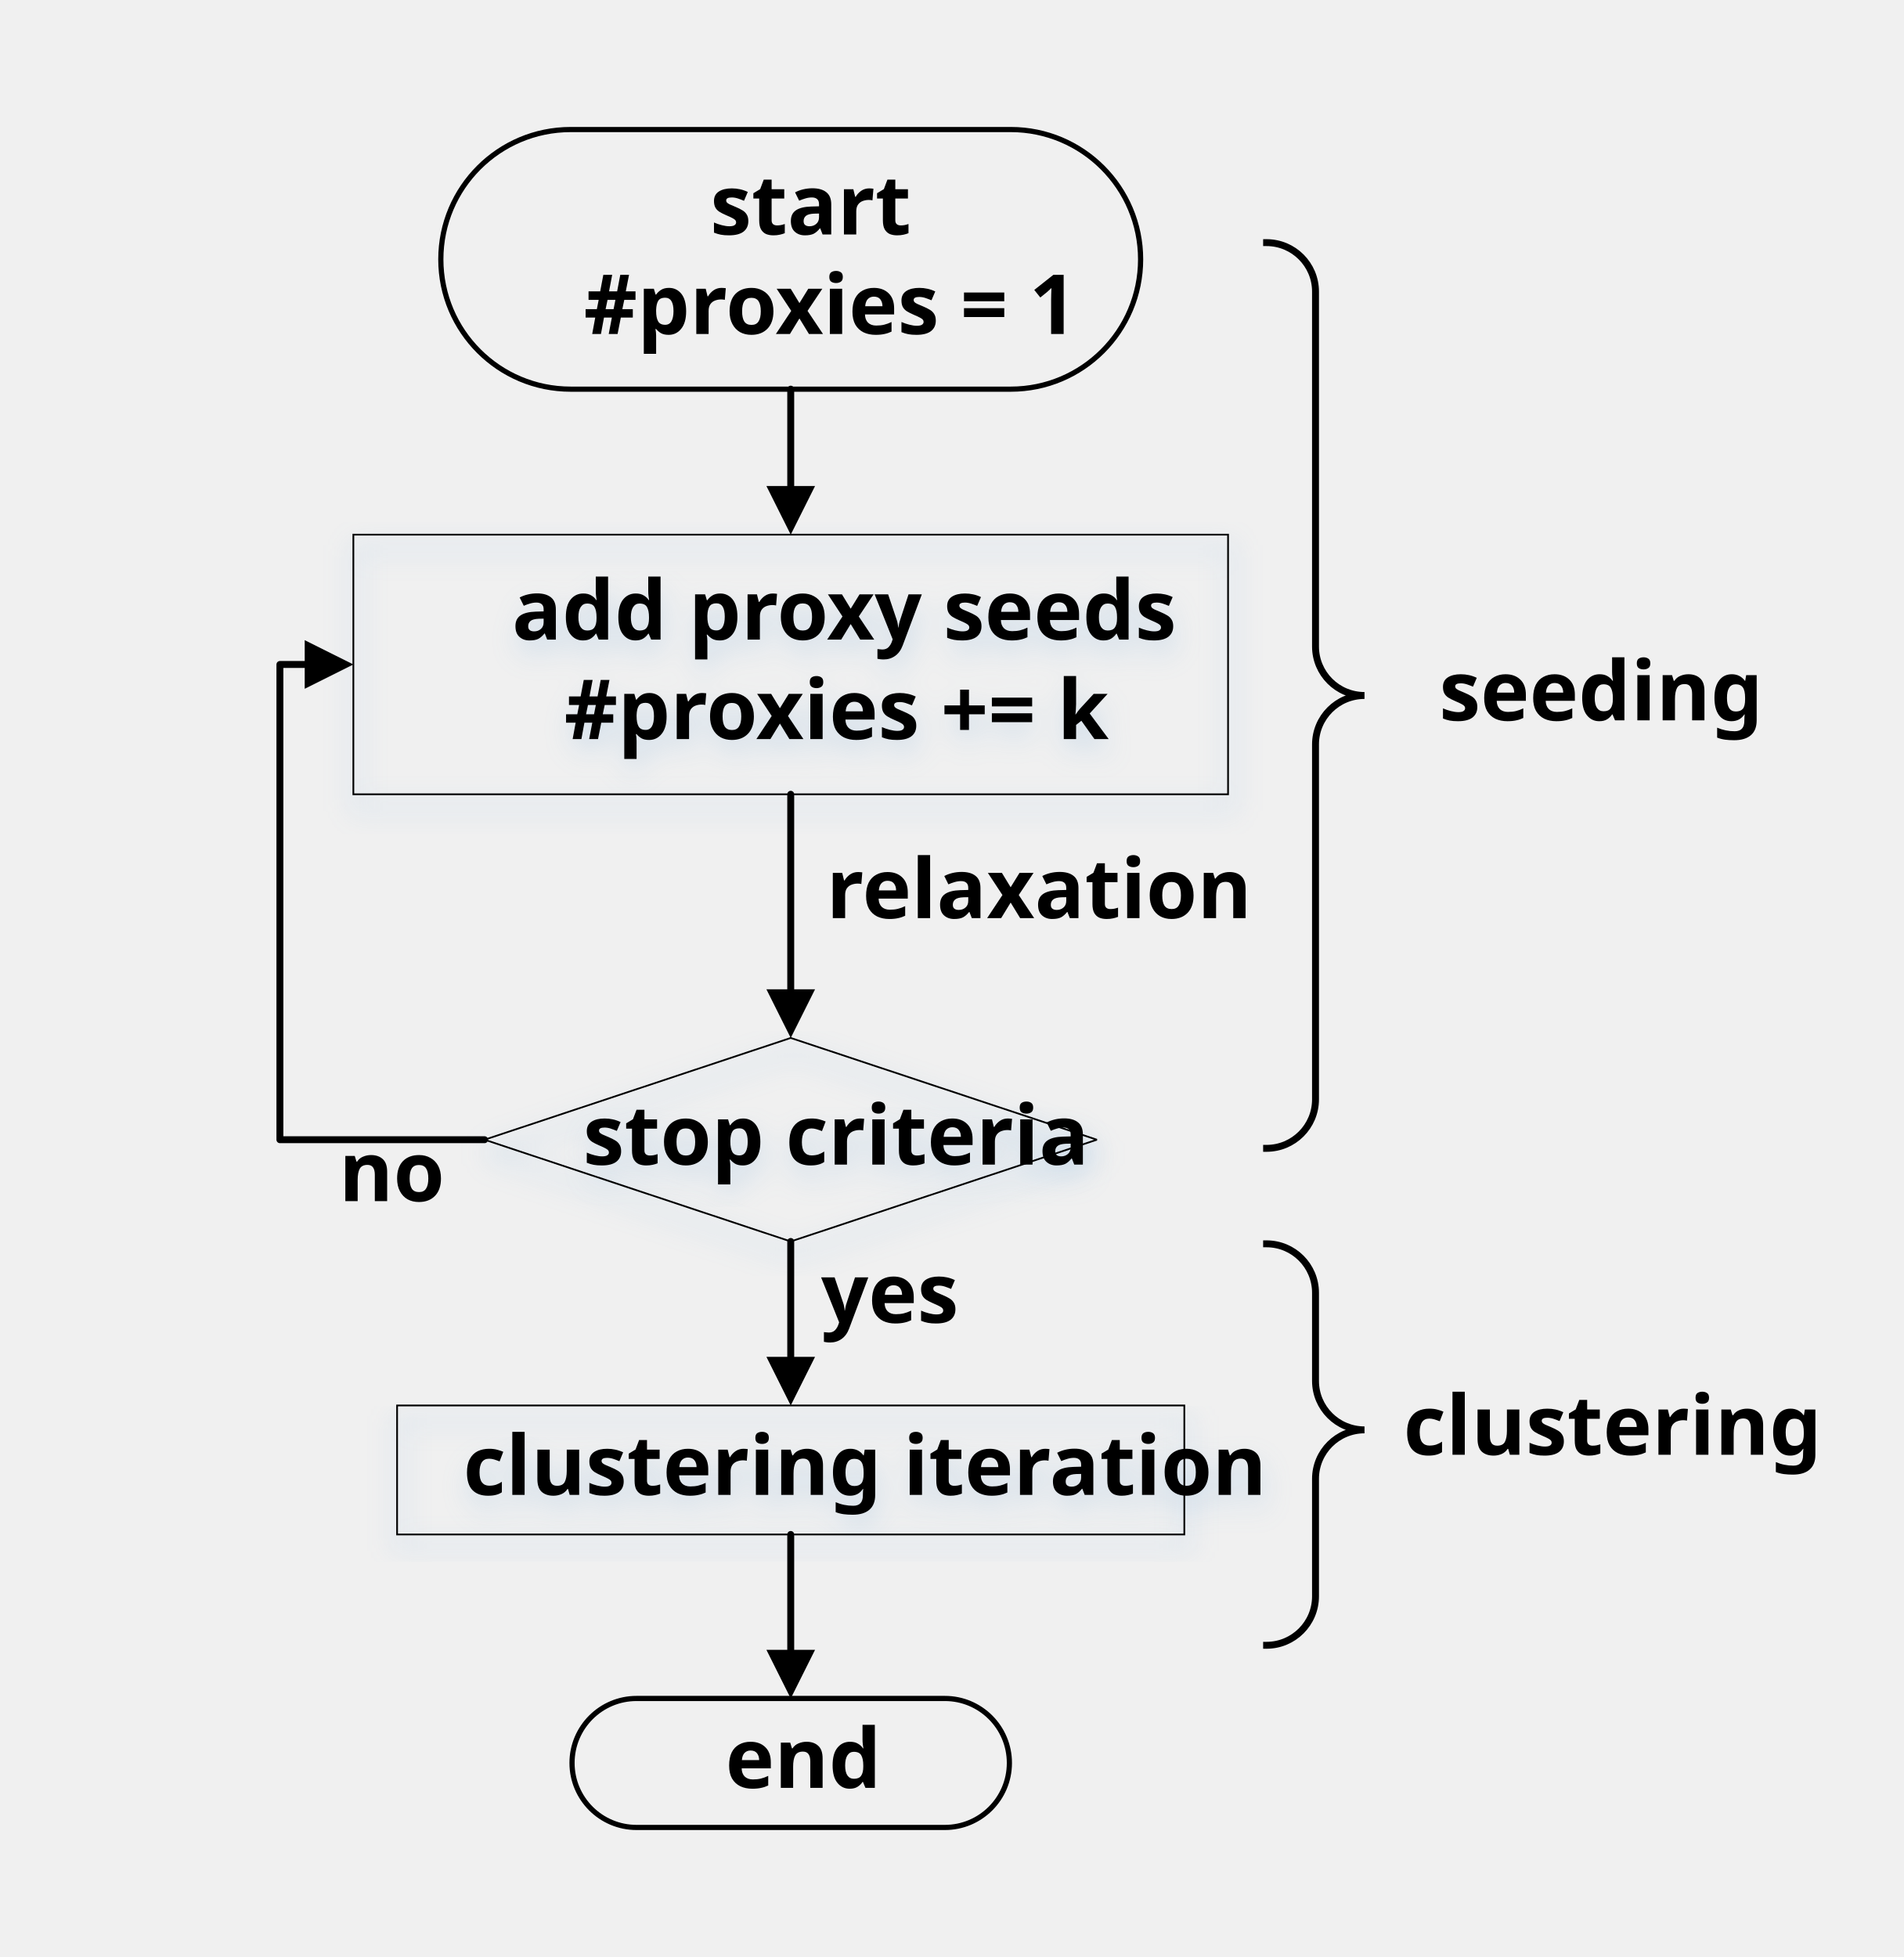
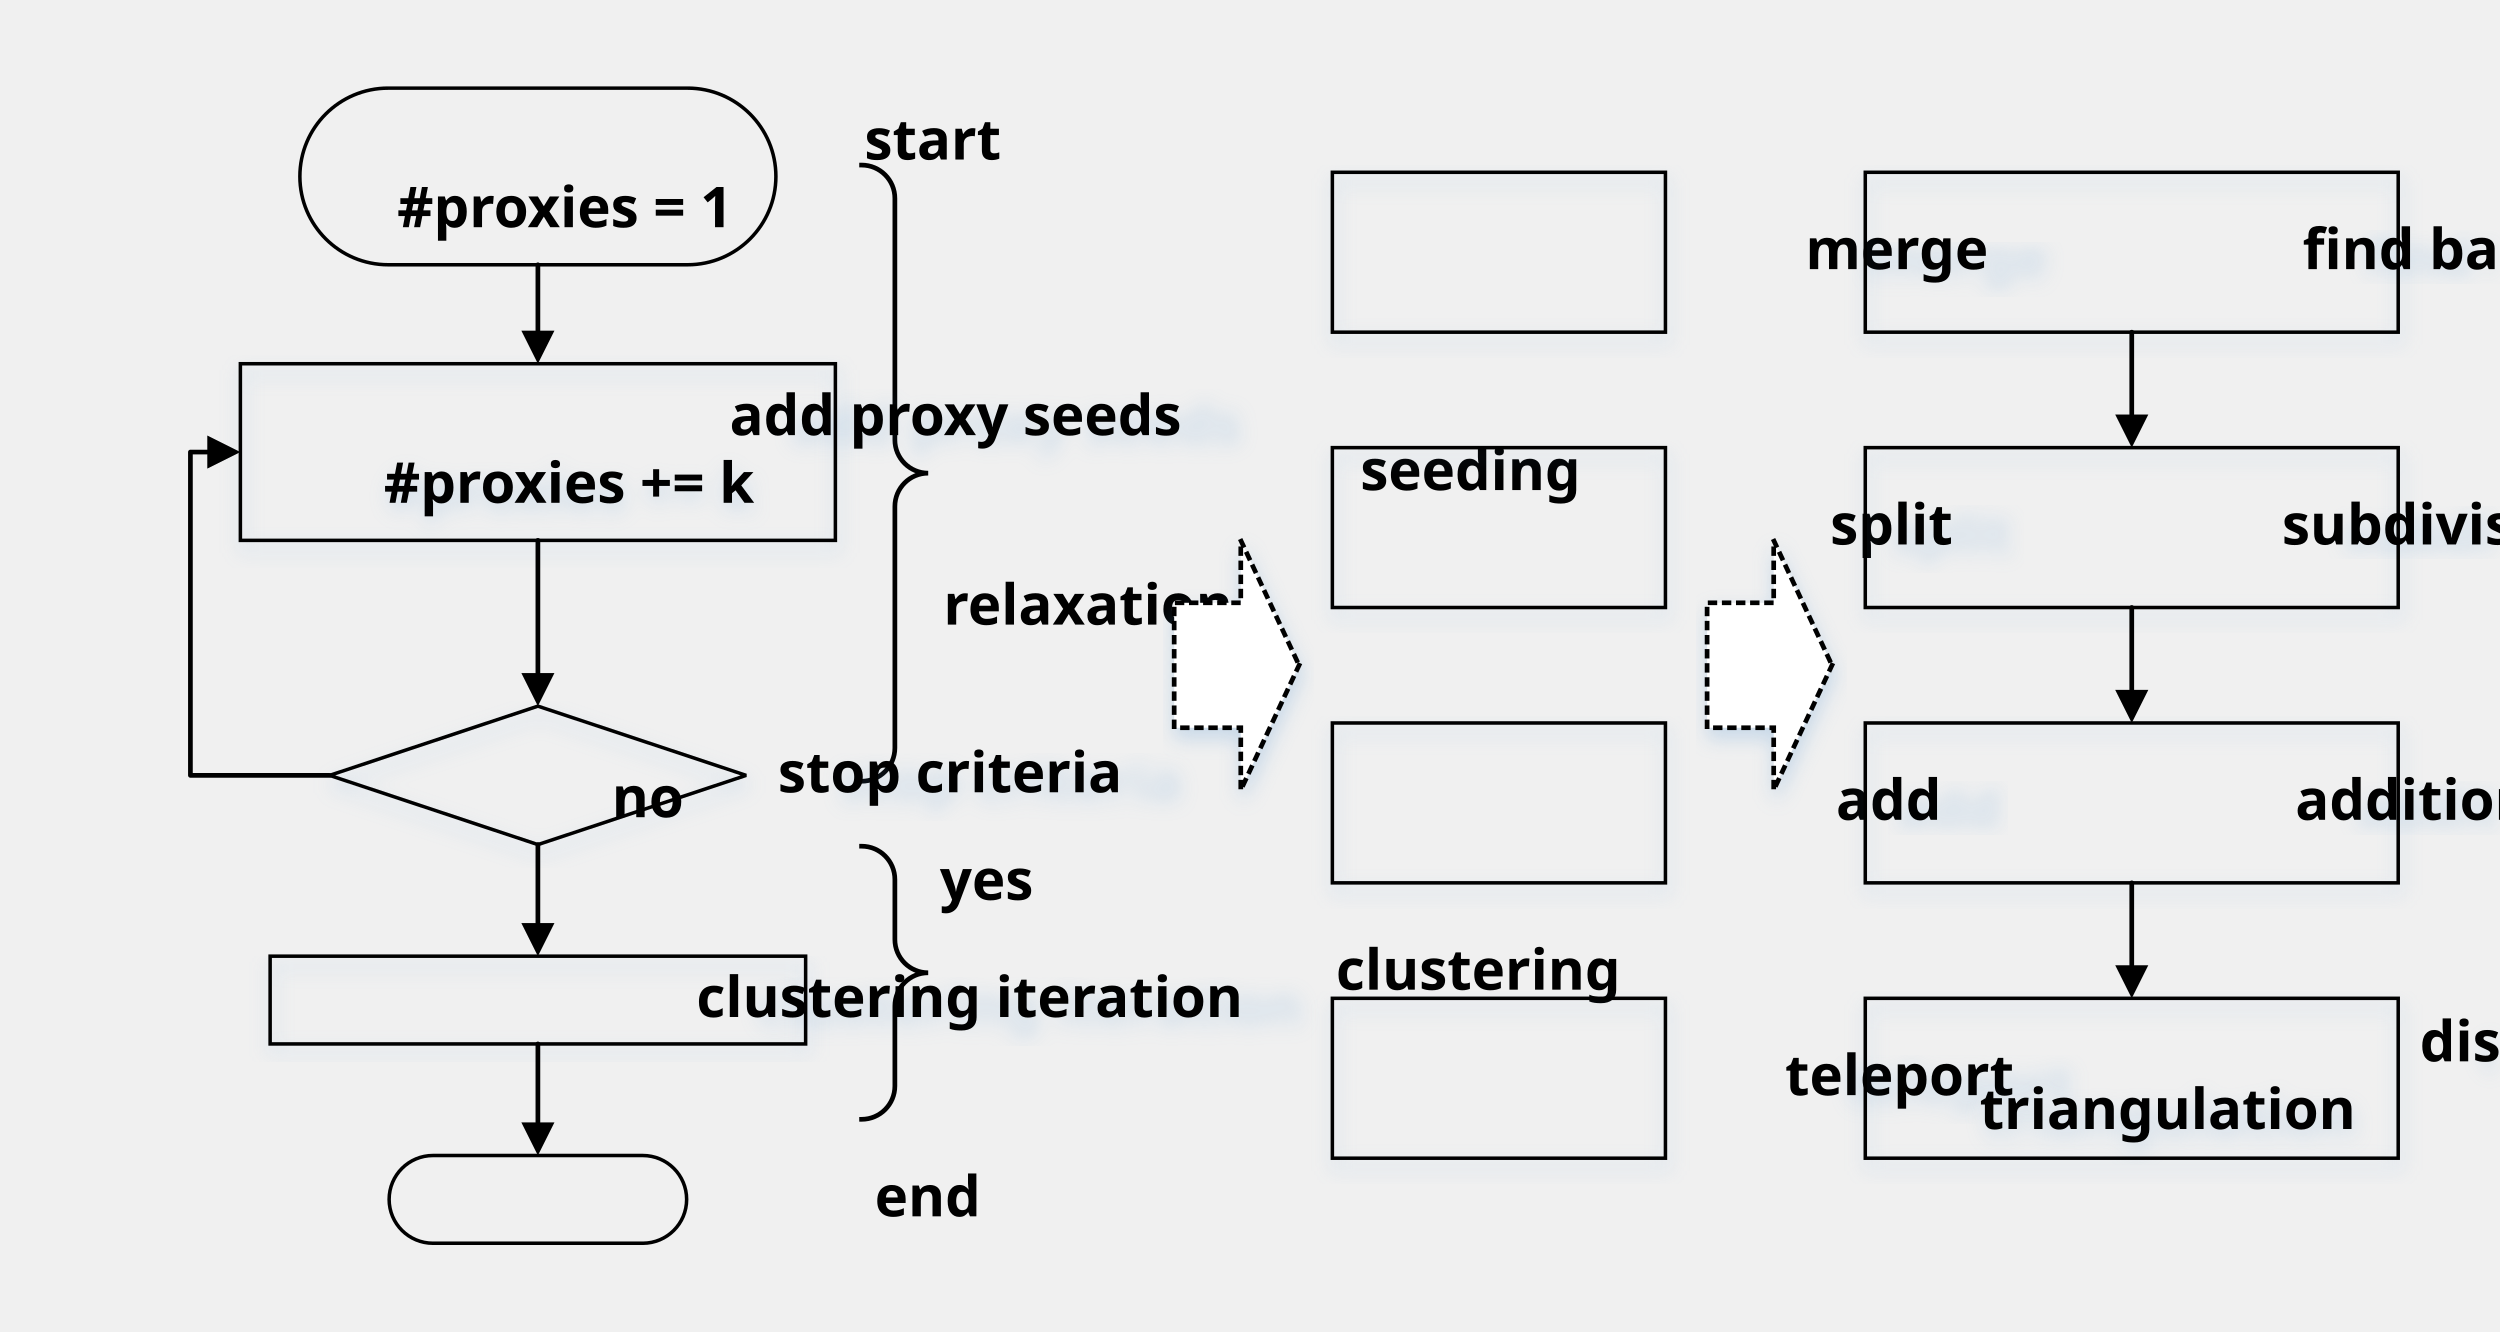
- <svg xmlns="http://www.w3.org/2000/svg" xmlns:xlink="http://www.w3.org/1999/xlink" width="3.826in" height="3.934in" viewBox="0 0 275.472 283.272" xml:space="preserve" color-interpolation-filters="sRGB" class="st12">
+ <svg xmlns="http://www.w3.org/2000/svg" xmlns:ns1="http://schemas.microsoft.com/visio/2003/SVGExtensions/" xmlns:xlink="http://www.w3.org/1999/xlink" width="7.387in" height="3.934in" viewBox="0 0 531.882 283.272" xml:space="preserve" color-interpolation-filters="sRGB" class="st13">
+   <ns1:documentProperties ns1:langID="2052" ns1:metric="true" ns1:viewMarkup="false">
+     <ns1:userDefs>
+       <ns1:ud ns1:nameU="msvSubprocessMaster" ns1:prompt="" ns1:val="VT4(Rectangle)" />
+       <ns1:ud ns1:nameU="msvNoAutoConnect" ns1:val="VT0(1):26" />
+     </ns1:userDefs>
+   </ns1:documentProperties>
  <style type="text/css">
	
		.st1 {stroke:#000000;stroke-width:1}
		.st2 {fill:#000000;font-family:Calibri;font-size:1em;font-weight:bold}
		.st3 {fill:none;stroke:#000000;stroke-width:0.75}
		.st4 {font-size:1em}
		.st5 {visibility:visible}
		.st6 {fill:none;filter:url(#filter_2);stroke:#5b9bd5;stroke-opacity:0.22}
		.st7 {fill:#5b9bd5;filter:url(#filter_2);font-family:Calibri;font-size:1em;font-weight:bold;opacity:0.22}
- 		.st8 {fill:none;stroke:#000000;stroke-width:0.25}
- 		.st9 {marker-end:url(#mrkr4-36);stroke:#000000;stroke-linecap:round;stroke-linejoin:round;stroke-width:1}
- 		.st10 {fill:#000000;fill-opacity:1;stroke:#000000;stroke-opacity:1;stroke-width:0.284}
- 		.st11 {fill:none;stroke:none;stroke-width:0.25}
- 		.st12 {fill:none;fill-rule:evenodd;font-size:12px;overflow:visible;stroke-linecap:square;stroke-miterlimit:3}
+ 		.st8 {marker-end:url(#mrkr4-37);stroke:#000000;stroke-linecap:round;stroke-linejoin:round;stroke-width:1}
+ 		.st9 {fill:#000000;fill-opacity:1;stroke:#000000;stroke-opacity:1;stroke-width:0.284}
+ 		.st10 {fill:none;stroke:none;stroke-width:0.25}
+ 		.st11 {fill:#5b9bd5;fill-opacity:0.25;filter:url(#filter_2);stroke:#5b9bd5;stroke-dasharray:1,2;stroke-opacity:0.25}
+ 		.st12 {fill:#ffffff;stroke:#000000;stroke-dasharray:1,2;stroke-width:1}
+ 		.st13 {fill:none;fill-rule:evenodd;font-size:12px;overflow:visible;stroke-linecap:square;stroke-miterlimit:3}
	
	</style>
  <defs id="Markers">
    <g id="lend4">
      <path d="M 2 1 L 0 0 L 2 -1 L 2 1 " style="stroke:none" />
    </g>
-     <marker id="mrkr4-36" class="st10" refX="-7.04" orient="auto" markerUnits="strokeWidth" overflow="visible">
+     <marker id="mrkr4-37" class="st9" ns1:arrowType="4" ns1:arrowSize="2" ns1:setback="7.04" refX="-7.04" orient="auto" markerUnits="strokeWidth" overflow="visible">
      <use xlink:href="#lend4" transform="scale(-3.52,-3.52) " />
    </marker>
  </defs>
  <defs id="Filters">
    <filter id="filter_2">
      <feGaussianBlur stdDeviation="2" />
    </filter>
  </defs>
-   <g>
-     <g id="group37-1" transform="translate(27.3932,-18.75)">
-       <g id="shape34-2" transform="translate(-120.28,53.8701) rotate(-90) scale(-1,1)">
-         <path d="M0 276.19 A7.087 7.087 -180 0 0 7.09 283.27 L58.46 283.27 A7.087 7.087 0 0 1 65.55 290.36 A7.087 7.087         0 0 1 72.64 283.27 L124.02 283.27 A7.087 7.087 -180 0 0 131.1 276.19" class="st1" />
-         <text x="301.17" y="69.15" transform="rotate(-90) scale(-1,1)" class="st2">seeding</text>
+   <g ns1:mID="0" ns1:index="1" ns1:groupContext="foregroundPage">
+     <ns1:userDefs>
+       <ns1:ud ns1:nameU="msvThemeOrder" ns1:val="VT0(0):26" />
+     </ns1:userDefs>
+     <ns1:pageProperties ns1:drawingScale="0.0393701" ns1:pageScale="0.0393701" ns1:drawingUnits="24" ns1:shadowOffsetX="8.50394" ns1:shadowOffsetY="-8.50394" />
+     <ns1:layer ns1:name="连接线" ns1:index="0" />
+     <ns1:layer ns1:name="标注" ns1:index="1" />
+     <g id="group62-1" transform="translate(27.3932,-18.75)" ns1:mID="62" ns1:groupContext="group">
+       <g id="group55-2" ns1:mID="55" ns1:groupContext="group">
+         <g id="shape34-3" ns1:mID="34" ns1:groupContext="shape" transform="translate(-120.28,53.8701) rotate(-90) scale(-1,1)">
+           <ns1:userDefs>
+             <ns1:ud ns1:nameU="TxtW" ns1:val="VT0(0.55555555555556):29" />
+             <ns1:ud ns1:nameU="TxtA" ns1:val="VT0(1.5707963267949):37" />
+             <ns1:ud ns1:nameU="TxtAState" ns1:val="VT0(0):26" />
+             <ns1:ud ns1:nameU="TxtWState" ns1:val="VT0(0):26" />
+             <ns1:ud ns1:nameU="MaxRadius" ns1:val="VT0(0.19685039370079):24" />
+             <ns1:ud ns1:nameU="PosCH1" ns1:prompt="Constrains X postion of Control Handle #1" ns1:val="VT0(0):26" />
+             <ns1:ud ns1:nameU="PosCH2" ns1:prompt="Constrains Y postion of Control Handle #2" ns1:val="VT0(0):26" />
+             <ns1:ud ns1:nameU="Scale" ns1:val="VT0(1):26" />
+             <ns1:ud ns1:nameU="AntiScale" ns1:val="VT0(1):26" />
+             <ns1:ud ns1:nameU="visVersion" ns1:val="VT0(15):26" />
+             <ns1:ud ns1:nameU="TxtW" ns1:prompt="" ns1:val="VT0(0.83333333333333):29" />
+             <ns1:ud ns1:nameU="MaxRadius" ns1:prompt="" ns1:val="VT0(0.098425196850393):1" />
+           </ns1:userDefs>
+           <ns1:textBlock ns1:margins="rect(4,4,4,4)" ns1:tabSpace="42.5197" />
+           <ns1:textRect cx="65.551" cy="320.359" width="60" height="22.404" transform="rotate(90)" />
+           <path d="M0 276.19 A7.087 7.087 -180 0 0 7.09 283.27 L58.46 283.27 A7.087 7.087 0 0 1 65.55 290.36 A7.087          7.087 0 0 1 72.64 283.27 L124.02 283.27 A7.087 7.087 -180 0 0 131.1 276.19" class="st1" />
+           <text x="301.17" y="69.15" transform="rotate(-90) scale(-1,1)" class="st2" ns1:langID="2052">
+             <ns1:paragraph ns1:horizAlign="1" />
+             <ns1:tabList />seeding</text>
+         </g>
+         <g id="shape1-7" ns1:mID="1" ns1:groupContext="shape" transform="translate(36.3963,-208.189)">
+           <ns1:userDefs>
+             <ns1:ud ns1:nameU="CTypeTopLeftSnip" ns1:prompt="" ns1:val="VT0(0):5" />
+             <ns1:ud ns1:nameU="CTypeTopRightSnip" ns1:prompt="" ns1:val="VT0(0):5" />
+             <ns1:ud ns1:nameU="CTypeBotLeftSnip" ns1:prompt="" ns1:val="VT0(0):5" />
+             <ns1:ud ns1:nameU="CTypeBotRightSnip" ns1:prompt="" ns1:val="VT0(0):5" />
+             <ns1:ud ns1:nameU="CornerLockHoriz" ns1:prompt="" ns1:val="VT0(1):5" />
+             <ns1:ud ns1:nameU="CornerLockVert" ns1:prompt="" ns1:val="VT0(1):5" />
+             <ns1:ud ns1:nameU="CornerLockDiag" ns1:prompt="" ns1:val="VT0(0):5" />
+             <ns1:ud ns1:nameU="TopLeftOffset" ns1:prompt="" ns1:val="VT0(0.15748031496063):24" />
+             <ns1:ud ns1:nameU="TopRightOffset" ns1:prompt="" ns1:val="VT0(0.15748031496063):24" />
+             <ns1:ud ns1:nameU="BotLeftOffset" ns1:prompt="" ns1:val="VT0(0.15748031496063):24" />
+             <ns1:ud ns1:nameU="BotRightOffset" ns1:prompt="" ns1:val="VT0(0.15748031496063):24" />
+             <ns1:ud ns1:nameU="visVersion" ns1:prompt="" ns1:val="VT0(15):26" />
+             <ns1:ud ns1:nameU="TopLeftOffset" ns1:prompt="" ns1:val="VT0(0.26099399892975):1" />
+             <ns1:ud ns1:nameU="TopRightOffset" ns1:prompt="" ns1:val="VT0(0.26099399892975):1" />
+             <ns1:ud ns1:nameU="BotLeftOffset" ns1:prompt="" ns1:val="VT0(0.26099399892975):1" />
+             <ns1:ud ns1:nameU="BotRightOffset" ns1:prompt="" ns1:val="VT0(0.26099399892975):1" />
+           </ns1:userDefs>
+           <ns1:textBlock ns1:margins="rect(4,4,4,4)" ns1:tabSpace="42.5197" />
+           <ns1:textRect cx="50.638" cy="264.481" width="101.28" height="37.583" />
+           <path d="M18.79 283.27 L82.49 283.27 A18.791 18.791 -180 0 0 101.28 264.48 A18.791 18.791 -180 0 0 82.49          245.69 L18.79 245.69 A18.791 18.791 -180 0 0 0 264.48 A18.791 18.791 -180 0 0 18.79 283.27 Z" class="st3" />
+           <text x="38.99" y="260.88" class="st2" ns1:langID="2052">
+             <ns1:paragraph ns1:horizAlign="1" />
+             <ns1:tabList />start<ns1:newlineChar />
+             <ns1:paragraph ns1:horizAlign="1" />
+             <tspan x="20.69" dy="1.2em" class="st4">#</tspan>proxies = 1</text>
+         </g>
+         <g id="shape2-11" ns1:mID="2" ns1:groupContext="shape" transform="translate(55.3857,0)">
+           <ns1:userDefs>
+             <ns1:ud ns1:nameU="CTypeTopLeftSnip" ns1:prompt="" ns1:val="VT0(0):5" />
+             <ns1:ud ns1:nameU="CTypeTopRightSnip" ns1:prompt="" ns1:val="VT0(0):5" />
+             <ns1:ud ns1:nameU="CTypeBotLeftSnip" ns1:prompt="" ns1:val="VT0(0):5" />
+             <ns1:ud ns1:nameU="CTypeBotRightSnip" ns1:prompt="" ns1:val="VT0(0):5" />
+             <ns1:ud ns1:nameU="CornerLockHoriz" ns1:prompt="" ns1:val="VT0(1):5" />
+             <ns1:ud ns1:nameU="CornerLockVert" ns1:prompt="" ns1:val="VT0(1):5" />
+             <ns1:ud ns1:nameU="CornerLockDiag" ns1:prompt="" ns1:val="VT0(0):5" />
+             <ns1:ud ns1:nameU="TopLeftOffset" ns1:prompt="" ns1:val="VT0(0.15748031496063):24" />
+             <ns1:ud ns1:nameU="TopRightOffset" ns1:prompt="" ns1:val="VT0(0.15748031496063):24" />
+             <ns1:ud ns1:nameU="BotLeftOffset" ns1:prompt="" ns1:val="VT0(0.15748031496063):24" />
+             <ns1:ud ns1:nameU="BotRightOffset" ns1:prompt="" ns1:val="VT0(0.15748031496063):24" />
+             <ns1:ud ns1:nameU="visVersion" ns1:prompt="" ns1:val="VT0(15):26" />
+             <ns1:ud ns1:nameU="TopLeftOffset" ns1:prompt="" ns1:val="VT0(0.1296728078893):1" />
+             <ns1:ud ns1:nameU="TopRightOffset" ns1:prompt="" ns1:val="VT0(0.1296728078893):1" />
+             <ns1:ud ns1:nameU="BotLeftOffset" ns1:prompt="" ns1:val="VT0(0.1296728078893):1" />
+             <ns1:ud ns1:nameU="BotRightOffset" ns1:prompt="" ns1:val="VT0(0.1296728078893):1" />
+           </ns1:userDefs>
+           <ns1:textBlock ns1:margins="rect(4,4,4,4)" ns1:tabSpace="42.5197" />
+           <ns1:textRect cx="31.649" cy="273.936" width="63.3" height="18.673" />
+           <path d="M9.34 283.27 L53.96 283.27 A9.336 9.336 -180 0 0 63.3 273.94 A9.336 9.336 -180 0 0 53.96 264.6          L9.34 264.6 A9.336 9.336 -180 0 0 0 273.94 A9.336 9.336 -180 0 0 9.34 283.27 Z" class="st3" />
+           <text x="22.19" y="277.54" class="st2" ns1:langID="2052">
+             <ns1:paragraph ns1:horizAlign="1" />
+             <ns1:tabList />end</text>
+         </g>
+         <g id="shape4-14" ns1:mID="4" ns1:groupContext="shape" transform="translate(23.7367,-149.55)">
+           <ns1:userDefs>
+             <ns1:ud ns1:nameU="visVersion" ns1:val="VT0(15):26" />
+           </ns1:userDefs>
+           <ns1:textBlock ns1:margins="rect(4,4,4,4)" ns1:tabSpace="42.5197" />
+           <ns1:textRect cx="63.298" cy="264.481" width="126.6" height="37.583" />
+           <g id="shadow4-15" ns1:groupContext="shadow" ns1:shadowOffsetX="0.345598" ns1:shadowOffsetY="-1.97279" ns1:shadowType="1" transform="matrix(1,0,0,1,0.345598,1.97279)" class="st5">
+             <rect x="0" y="245.689" width="126.596" height="37.583" class="st6" />
+             <text x="22.96" y="260.88" class="st7" ns1:langID="2052">
+               <ns1:paragraph ns1:horizAlign="1" />
+               <ns1:tabList />add proxy seeds<ns1:newlineChar />
+               <tspan x="30.52" dy="1.2em" class="st4">#</tspan>proxies += k</text>
+           </g>
+           <rect x="0" y="245.689" width="126.596" height="37.583" class="st3" />
+           <text x="22.96" y="260.88" class="st2" ns1:langID="2052">
+             <ns1:paragraph ns1:horizAlign="1" />
+             <ns1:tabList />add proxy seeds<ns1:newlineChar />
+             <tspan x="30.52" dy="1.2em" class="st4">#</tspan>proxies += k</text>
+         </g>
+         <g id="shape6-24" ns1:mID="6" ns1:groupContext="shape" transform="translate(42.7261,-84.8192)">
+           <ns1:userDefs>
+             <ns1:ud ns1:nameU="visVersion" ns1:prompt="" ns1:val="VT0(15):26" />
+           </ns1:userDefs>
+           <ns1:textBlock ns1:margins="rect(4,4,4,4)" ns1:tabSpace="42.5197" />
+           <ns1:textRect cx="44.309" cy="268.542" width="88.62" height="29.46" />
+           <g id="shadow6-25" ns1:groupContext="shadow" ns1:shadowOffsetX="0.345598" ns1:shadowOffsetY="-1.97279" ns1:shadowType="1" transform="matrix(1,0,0,1,0.345598,1.97279)" class="st5">
+             <path d="M44.31 283.27 L88.62 268.54 L44.31 253.81 L0 268.54 L44.31 283.27 Z" class="st6" />
+             <text x="14.25" y="272.14" class="st7" ns1:langID="2052">
+               <ns1:paragraph ns1:horizAlign="1" />
+               <ns1:tabList />stop criteria</text>
+           </g>
+           <path d="M44.31 283.27 L88.62 268.54 L44.31 253.81 L0 268.54 L44.31 283.27 Z" class="st3" />
+           <text x="14.25" y="272.14" class="st2" ns1:langID="2052">
+             <ns1:paragraph ns1:horizAlign="1" />
+             <ns1:tabList />stop criteria</text>
+         </g>
+         <g id="shape11-32" ns1:mID="11" ns1:groupContext="shape" ns1:layerMember="0" transform="translate(79.948,-208.189)">
+           <path d="M7.09 283.27 L7.09 297.29" class="st8" />
+         </g>
+         <g id="shape13-38" ns1:mID="13" ns1:groupContext="shape" ns1:layerMember="0" transform="translate(79.948,-149.55)">
+           <path d="M7.09 283.27 L7.09 311.5" class="st8" />
+         </g>
+         <g id="shape15-43" ns1:mID="15" ns1:groupContext="shape" ns1:layerMember="0" transform="translate(79.948,-84.8192)">
+           <path d="M7.09 283.27 L7.09 299.97" class="st8" />
+         </g>
+         <g id="shape17-48" ns1:mID="17" ns1:groupContext="shape" ns1:layerMember="0" transform="translate(42.7261,-99.5492)">
+           <path d="M0 283.27 L-29.62 283.27 L-29.62 214.48 L-26.03 214.48" class="st8" />
+         </g>
+         <g id="shape19-53" ns1:mID="19" ns1:groupContext="shape" transform="translate(68.0453,-65.5139)">
+           <ns1:textBlock ns1:margins="rect(4,4,4,4)" ns1:tabSpace="42.5197" />
+           <ns1:textRect cx="31.649" cy="272.107" width="63.3" height="22.33" />
+           <rect x="0" y="260.942" width="63.298" height="22.33" class="st10" />
+           <text x="23.39" y="275.71" class="st2" ns1:langID="2052">
+             <ns1:paragraph ns1:horizAlign="1" />
+             <ns1:tabList />yes</text>
+         </g>
+         <g id="shape20-56" ns1:mID="20" ns1:groupContext="shape" transform="translate(0,-83.0967)">
+           <ns1:textBlock ns1:margins="rect(4,4,4,4)" ns1:tabSpace="42.5197" />
+           <ns1:textRect cx="28.088" cy="272.107" width="56.18" height="22.33" />
+           <rect x="0" y="260.942" width="56.177" height="22.33" class="st10" />
+           <text x="21.64" y="275.71" class="st2" ns1:langID="2052">
+             <ns1:paragraph ns1:horizAlign="1" />
+             <ns1:tabList />no</text>
+         </g>
+         <g id="shape22-59" ns1:mID="22" ns1:groupContext="shape" transform="translate(72.0122,-124.064)">
+           <ns1:textBlock ns1:margins="rect(4,4,4,4)" ns1:tabSpace="42.5197" />
+           <ns1:textRect cx="45.49" cy="272.107" width="90.98" height="22.33" />
+           <rect x="0" y="260.942" width="90.98" height="22.33" class="st10" />
+           <text x="20.18" y="275.71" class="st2" ns1:langID="2052">
+             <ns1:paragraph ns1:horizAlign="1" />
+             <ns1:tabList />relaxation</text>
+         </g>
+         <g id="shape27-62" ns1:mID="27" ns1:groupContext="shape" transform="translate(30.0665,-42.4096)">
+           <ns1:userDefs>
+             <ns1:ud ns1:nameU="visVersion" ns1:val="VT0(15):26" />
+           </ns1:userDefs>
+           <ns1:textBlock ns1:margins="rect(4,4,4,4)" ns1:tabSpace="42.5197" />
+           <ns1:textRect cx="56.968" cy="273.936" width="113.94" height="18.673" />
+           <g id="shadow27-63" ns1:groupContext="shadow" ns1:shadowOffsetX="0.345598" ns1:shadowOffsetY="-1.97279" ns1:shadowType="1" transform="matrix(1,0,0,1,0.345598,1.97279)" class="st5">
+             <rect x="0" y="264.599" width="113.936" height="18.673" class="st6" />
+             <text x="9.57" y="277.54" class="st7" ns1:langID="2052">
+               <ns1:paragraph ns1:horizAlign="1" />
+               <ns1:tabList />clustering iteration</text>
+           </g>
+           <rect x="0" y="264.599" width="113.936" height="18.673" class="st3" />
+           <text x="9.57" y="277.54" class="st2" ns1:langID="2052">
+             <ns1:paragraph ns1:horizAlign="1" />
+             <ns1:tabList />clustering iteration</text>
+         </g>
+         <g id="shape28-70" ns1:mID="28" ns1:groupContext="shape" ns1:layerMember="0" transform="translate(79.948,-42.4096)">
+           <path d="M7.09 283.27 L7.09 299.97" class="st8" />
+         </g>
+         <g id="shape36-75" ns1:mID="36" ns1:groupContext="shape" transform="translate(-120.28,198.791) rotate(-90) scale(-1,1)">
+           <ns1:userDefs>
+             <ns1:ud ns1:nameU="TxtW" ns1:val="VT0(0.55555555555556):29" />
+             <ns1:ud ns1:nameU="TxtA" ns1:val="VT0(1.5707963267949):37" />
+             <ns1:ud ns1:nameU="TxtAState" ns1:val="VT0(0):26" />
+             <ns1:ud ns1:nameU="TxtWState" ns1:val="VT0(0):26" />
+             <ns1:ud ns1:nameU="MaxRadius" ns1:val="VT0(0.19685039370079):24" />
+             <ns1:ud ns1:nameU="PosCH1" ns1:prompt="Constrains X postion of Control Handle #1" ns1:val="VT0(0):26" />
+             <ns1:ud ns1:nameU="PosCH2" ns1:prompt="Constrains Y postion of Control Handle #2" ns1:val="VT0(0):26" />
+             <ns1:ud ns1:nameU="Scale" ns1:val="VT0(1):26" />
+             <ns1:ud ns1:nameU="AntiScale" ns1:val="VT0(1):26" />
+             <ns1:ud ns1:nameU="visVersion" ns1:val="VT0(15):26" />
+             <ns1:ud ns1:nameU="TxtW" ns1:prompt="" ns1:val="VT0(0.83333333333333):29" />
+             <ns1:ud ns1:nameU="MaxRadius" ns1:prompt="" ns1:val="VT0(0.098425196850393):1" />
+           </ns1:userDefs>
+           <ns1:textBlock ns1:margins="rect(4,4,4,4)" ns1:tabSpace="42.5197" />
+           <ns1:textRect cx="26.929" cy="320.359" width="60" height="22.404" transform="rotate(90)" />
+           <path d="M0 276.19 A7.087 7.087 -180 0 0 7.09 283.27 L19.84 283.27 A7.087 7.087 0 0 1 26.93 290.36 A7.087          7.087 0 0 1 34.02 283.27 L51.02 283.27 A7.087 7.087 -180 0 0 58.11 276.19" class="st1" />
+           <text x="295.99" y="30.53" transform="rotate(-90) scale(-1,1)" class="st2" ns1:langID="2052">
+             <ns1:paragraph ns1:horizAlign="1" />
+             <ns1:tabList />clustering</text>
+         </g>
      </g>
-       <g id="shape1-6" transform="translate(36.3963,-208.189)">
-         <path d="M18.79 283.27 L82.49 283.27 A18.791 18.791 -180 0 0 101.28 264.48 A18.791 18.791 -180 0 0 82.49 245.69         L18.79 245.69 A18.791 18.791 -180 0 0 0 264.48 A18.791 18.791 -180 0 0 18.79 283.27 Z" class="st3" />
-         <text x="38.99" y="260.88" class="st2">start <tspan x="20.69" dy="1.2em" class="st4">#</tspan>proxies = 1</text>
+       <g id="group60-79" transform="translate(222.41,-18.1004)" ns1:mID="60" ns1:groupContext="group">
+         <g id="shape41-80" ns1:mID="41" ns1:groupContext="shape" transform="translate(26.5748,461.663) rotate(180)">
+           <ns1:userDefs>
+             <ns1:ud ns1:nameU="visVersion" ns1:val="VT0(15):26" />
+             <ns1:ud ns1:nameU="ArrowType" ns1:prompt="" ns1:val="VT0(2):26" />
+           </ns1:userDefs>
+           <g id="shadow41-81" ns1:groupContext="shadow" ns1:shadowOffsetX="0.345598" ns1:shadowOffsetY="-1.97279" ns1:shadowType="1" transform="matrix(1,0,0,1,-0.345598,-1.97279)" class="st5">
+             <path d="M0 283.27 L12.4 256.7 L12.4 269.98 L26.57 269.98 L26.57 283.27 L26.57 296.56 L12.4 296.56 L12.4           309.85 L0 283.27 Z" class="st11" />
+           </g>
+           <path d="M0 283.27 L12.4 256.7 L12.4 269.98 L26.57 269.98 L26.57 283.27 L26.57 296.56 L12.4 296.56 L12.4 309.85          L0 283.27 Z" class="st12" />
+         </g>
+         <g id="shape43-85" ns1:mID="43" ns1:groupContext="shape" transform="translate(33.6614,-58.5827)">
+           <ns1:userDefs>
+             <ns1:ud ns1:nameU="visVersion" ns1:val="VT0(15):26" />
+           </ns1:userDefs>
+           <ns1:textBlock ns1:margins="rect(4,4,4,4)" ns1:tabSpace="42.5197" />
+           <ns1:textRect cx="35.433" cy="266.264" width="70.87" height="34.016" />
+           <g id="shadow43-86" ns1:groupContext="shadow" ns1:shadowOffsetX="0.345598" ns1:shadowOffsetY="-1.97279" ns1:shadowType="1" transform="matrix(1,0,0,1,0.345598,1.97279)" class="st5">
+             <rect x="0" y="249.257" width="70.866" height="34.016" class="st6" />
+             <text x="26.03" y="269.86" class="st7" ns1:langID="1033">
+               <ns1:paragraph ns1:horizAlign="1" />
+               <ns1:tabList />add</text>
+           </g>
+           <rect x="0" y="249.257" width="70.866" height="34.016" class="st3" />
+           <text x="26.03" y="269.86" class="st2" ns1:langID="1033">
+             <ns1:paragraph ns1:horizAlign="1" />
+             <ns1:tabList />add</text>
+         </g>
+         <g id="shape44-93" ns1:mID="44" ns1:groupContext="shape" transform="translate(33.6614,-175.748)">
+           <ns1:userDefs>
+             <ns1:ud ns1:nameU="visVersion" ns1:val="VT0(15):26" />
+           </ns1:userDefs>
+           <ns1:textBlock ns1:margins="rect(4,4,4,4)" ns1:tabSpace="42.5197" />
+           <ns1:textRect cx="35.433" cy="266.264" width="70.87" height="34.016" />
+           <g id="shadow44-94" ns1:groupContext="shadow" ns1:shadowOffsetX="0.345598" ns1:shadowOffsetY="-1.97279" ns1:shadowType="1" transform="matrix(1,0,0,1,0.345598,1.97279)" class="st5">
+             <rect x="0" y="249.257" width="70.866" height="34.016" class="st6" />
+             <text x="19.53" y="269.86" class="st7" ns1:langID="1033">
+               <ns1:paragraph ns1:horizAlign="1" />
+               <ns1:tabList />merge</text>
+           </g>
+           <rect x="0" y="249.257" width="70.866" height="34.016" class="st3" />
+           <text x="19.53" y="269.86" class="st2" ns1:langID="1033">
+             <ns1:paragraph ns1:horizAlign="1" />
+             <ns1:tabList />merge</text>
+         </g>
+         <g id="shape45-101" ns1:mID="45" ns1:groupContext="shape" transform="translate(33.6614,-117.165)">
+           <ns1:userDefs>
+             <ns1:ud ns1:nameU="visVersion" ns1:val="VT0(15):26" />
+           </ns1:userDefs>
+           <ns1:textBlock ns1:margins="rect(4,4,4,4)" ns1:tabSpace="42.5197" />
+           <ns1:textRect cx="35.433" cy="266.264" width="70.87" height="34.016" />
+           <g id="shadow45-102" ns1:groupContext="shadow" ns1:shadowOffsetX="0.345598" ns1:shadowOffsetY="-1.97279" ns1:shadowType="1" transform="matrix(1,0,0,1,0.345598,1.97279)" class="st5">
+             <rect x="0" y="249.257" width="70.866" height="34.016" class="st6" />
+             <text x="24.79" y="269.86" class="st7" ns1:langID="1033">
+               <ns1:paragraph ns1:horizAlign="1" />
+               <ns1:tabList />split</text>
+           </g>
+           <rect x="0" y="249.257" width="70.866" height="34.016" class="st3" />
+           <text x="24.79" y="269.86" class="st2" ns1:langID="1033">
+             <ns1:paragraph ns1:horizAlign="1" />
+             <ns1:tabList />split</text>
+         </g>
+         <g id="shape47-109" ns1:mID="47" ns1:groupContext="shape" transform="translate(33.6614,5.68434E-014)">
+           <ns1:userDefs>
+             <ns1:ud ns1:nameU="visVersion" ns1:val="VT0(15):26" />
+           </ns1:userDefs>
+           <ns1:textBlock ns1:margins="rect(4,4,4,4)" ns1:tabSpace="42.5197" />
+           <ns1:textRect cx="35.433" cy="266.264" width="70.87" height="34.016" />
+           <g id="shadow47-110" ns1:groupContext="shadow" ns1:shadowOffsetX="0.345598" ns1:shadowOffsetY="-1.97279" ns1:shadowType="1" transform="matrix(1,0,0,1,0.345598,1.97279)" class="st5">
+             <rect x="0" y="249.257" width="70.866" height="34.016" class="st6" />
+             <text x="15.18" y="269.86" class="st7" ns1:langID="1033">
+               <ns1:paragraph ns1:horizAlign="1" />
+               <ns1:tabList />teleport</text>
+           </g>
+           <rect x="0" y="249.257" width="70.866" height="34.016" class="st3" />
+           <text x="15.18" y="269.86" class="st2" ns1:langID="1033">
+             <ns1:paragraph ns1:horizAlign="1" />
+             <ns1:tabList />teleport</text>
+         </g>
      </g>
-       <g id="shape2-10" transform="translate(55.3857,-5.68434E-014)">
-         <path d="M9.34 283.27 L53.96 283.27 A9.336 9.336 -180 0 0 63.3 273.94 A9.336 9.336 -180 0 0 53.96 264.6 L9.34         264.6 A9.336 9.336 -180 0 0 0 273.94 A9.336 9.336 -180 0 0 9.34 283.27 Z" class="st3" />
-         <text x="22.19" y="277.54" class="st2">end</text>
-       </g>
-       <g id="shape4-13" transform="translate(23.7367,-149.55)">
-         <g id="shadow4-14" transform="matrix(1,0,0,1,0.345598,1.97279)" class="st5">
-           <rect x="0" y="245.689" width="126.596" height="37.583" class="st6" />
-           <text x="22.96" y="260.88" class="st7">add proxy seeds <tspan x="30.52" dy="1.2em" class="st4">#</tspan>proxies += k</text>
-         </g>
-         <rect x="0" y="245.689" width="126.596" height="37.583" class="st8" />
-         <text x="22.96" y="260.88" class="st2">add proxy seeds <tspan x="30.52" dy="1.2em" class="st4">#</tspan>proxies += k</text>
-       </g>
-       <g id="shape6-23" transform="translate(42.7261,-84.8192)">
-         <g id="shadow6-24" transform="matrix(1,0,0,1,0.345598,1.97279)" class="st5">
-           <path d="M44.31 283.27 L88.62 268.54 L44.31 253.81 L0 268.54 L44.31 283.27 Z" class="st6" />
-           <text x="14.25" y="272.14" class="st7">stop criteria</text>
-         </g>
-         <path d="M44.31 283.27 L88.62 268.54 L44.31 253.81 L0 268.54 L44.31 283.27 Z" class="st8" />
-         <text x="14.25" y="272.14" class="st2">stop criteria</text>
-       </g>
-       <g id="shape11-31" transform="translate(79.948,-208.189)">
-         <path d="M7.09 283.27 L7.09 297.29" class="st9" />
-       </g>
-       <g id="shape13-37" transform="translate(79.948,-149.55)">
-         <path d="M7.09 283.27 L7.09 311.5" class="st9" />
-       </g>
-       <g id="shape15-42" transform="translate(79.948,-84.8192)">
-         <path d="M7.09 283.27 L7.09 299.97" class="st9" />
-       </g>
-       <g id="shape17-47" transform="translate(42.7261,-99.5492)">
-         <path d="M0 283.27 L-29.62 283.27 L-29.62 214.48 L-26.03 214.48" class="st9" />
-       </g>
-       <g id="shape19-52" transform="translate(68.0453,-65.5139)">
-         <rect x="0" y="260.942" width="63.298" height="22.33" class="st11" />
-         <text x="23.39" y="275.71" class="st2">yes</text>
-       </g>
-       <g id="shape20-55" transform="translate(1.47882E-013,-83.0967)">
-         <rect x="0" y="260.942" width="56.177" height="22.33" class="st11" />
-         <text x="21.64" y="275.71" class="st2">no</text>
-       </g>
-       <g id="shape22-58" transform="translate(72.0122,-124.064)">
-         <rect x="0" y="260.942" width="90.98" height="22.33" class="st11" />
-         <text x="20.18" y="275.71" class="st2">relaxation</text>
-       </g>
-       <g id="shape27-61" transform="translate(30.0665,-42.4096)">
-         <g id="shadow27-62" transform="matrix(1,0,0,1,0.345598,1.97279)" class="st5">
-           <rect x="0" y="264.599" width="113.936" height="18.673" class="st6" />
-           <text x="9.57" y="277.54" class="st7">clustering iteration</text>
-         </g>
-         <rect x="0" y="264.599" width="113.936" height="18.673" class="st8" />
-         <text x="9.57" y="277.54" class="st2">clustering iteration</text>
-       </g>
-       <g id="shape28-69" transform="translate(79.948,-42.4096)">
-         <path d="M7.09 283.27 L7.09 299.97" class="st9" />
-       </g>
-       <g id="shape36-74" transform="translate(-120.28,198.791) rotate(-90) scale(-1,1)">
-         <path d="M0 276.19 A7.087 7.087 -180 0 0 7.09 283.27 L19.84 283.27 A7.087 7.087 0 0 1 26.93 290.36 A7.087 7.087         0 0 1 34.02 283.27 L51.02 283.27 A7.087 7.087 -180 0 0 58.11 276.19" class="st1" />
-         <text x="295.99" y="30.53" transform="rotate(-90) scale(-1,1)" class="st2">clustering</text>
+       <g id="group61-117" transform="translate(335.796,-18.1004)" ns1:mID="61" ns1:groupContext="group">
+         <g id="shape50-118" ns1:mID="50" ns1:groupContext="shape" transform="translate(33.6614,-175.748)">
+           <ns1:userDefs>
+             <ns1:ud ns1:nameU="visVersion" ns1:val="VT0(15):26" />
+           </ns1:userDefs>
+           <ns1:textBlock ns1:margins="rect(4,4,4,4)" ns1:tabSpace="42.5197" />
+           <ns1:textRect cx="56.693" cy="266.264" width="113.39" height="34.016" />
+           <g id="shadow50-119" ns1:groupContext="shadow" ns1:shadowOffsetX="0.345598" ns1:shadowOffsetY="-1.97279" ns1:shadowType="1" transform="matrix(1,0,0,1,0.345598,1.97279)" class="st5">
+             <rect x="0" y="249.257" width="113.386" height="34.016" class="st6" />
+             <text x="11.94" y="269.86" class="st7" ns1:langID="1033">
+               <ns1:paragraph ns1:horizAlign="1" />
+               <ns1:tabList />find basic anchors</text>
+           </g>
+           <rect x="0" y="249.257" width="113.386" height="34.016" class="st3" />
+           <text x="11.94" y="269.86" class="st2" ns1:langID="1033">
+             <ns1:paragraph ns1:horizAlign="1" />
+             <ns1:tabList />find basic anchors</text>
+         </g>
+         <g id="shape51-126" ns1:mID="51" ns1:groupContext="shape" transform="translate(33.6614,-117.165)">
+           <ns1:userDefs>
+             <ns1:ud ns1:nameU="visVersion" ns1:val="VT0(15):26" />
+           </ns1:userDefs>
+           <ns1:textBlock ns1:margins="rect(4,4,4,4)" ns1:tabSpace="42.5197" />
+           <ns1:textRect cx="56.693" cy="266.264" width="113.39" height="34.016" />
+           <g id="shadow51-127" ns1:groupContext="shadow" ns1:shadowOffsetX="0.345598" ns1:shadowOffsetY="-1.97279" ns1:shadowType="1" transform="matrix(1,0,0,1,0.345598,1.97279)" class="st5">
+             <rect x="0" y="249.257" width="113.386" height="34.016" class="st6" />
+             <text x="7.52" y="269.86" class="st7" ns1:langID="1033">
+               <ns1:paragraph ns1:horizAlign="1" />
+               <ns1:tabList />subdivision anchors</text>
+           </g>
+           <rect x="0" y="249.257" width="113.386" height="34.016" class="st3" />
+           <text x="7.52" y="269.86" class="st2" ns1:langID="1033">
+             <ns1:paragraph ns1:horizAlign="1" />
+             <ns1:tabList />subdivision anchors</text>
+         </g>
+         <g id="shape52-134" ns1:mID="52" ns1:groupContext="shape" transform="translate(33.6614,-58.5827)">
+           <ns1:userDefs>
+             <ns1:ud ns1:nameU="visVersion" ns1:val="VT0(15):26" />
+           </ns1:userDefs>
+           <ns1:textBlock ns1:margins="rect(4,4,4,4)" ns1:tabSpace="42.5197" />
+           <ns1:textRect cx="56.693" cy="266.264" width="113.39" height="34.016" />
+           <g id="shadow52-135" ns1:groupContext="shadow" ns1:shadowOffsetX="0.345598" ns1:shadowOffsetY="-1.97279" ns1:shadowType="1" transform="matrix(1,0,0,1,0.345598,1.97279)" class="st5">
+             <rect x="0" y="249.257" width="113.386" height="34.016" class="st6" />
+             <text x="10.36" y="269.86" class="st7" ns1:langID="1033">
+               <ns1:paragraph ns1:horizAlign="1" />
+               <ns1:tabList />additional anchors</text>
+           </g>
+           <rect x="0" y="249.257" width="113.386" height="34.016" class="st3" />
+           <text x="10.36" y="269.86" class="st2" ns1:langID="1033">
+             <ns1:paragraph ns1:horizAlign="1" />
+             <ns1:tabList />additional anchors</text>
+         </g>
+         <g id="shape53-142" ns1:mID="53" ns1:groupContext="shape" transform="translate(33.6614,5.68434E-014)">
+           <ns1:userDefs>
+             <ns1:ud ns1:nameU="visVersion" ns1:val="VT0(15):26" />
+           </ns1:userDefs>
+           <ns1:textBlock ns1:margins="rect(4,4,4,4)" ns1:tabSpace="42.5197" />
+           <ns1:textRect cx="56.693" cy="266.264" width="113.39" height="34.016" />
+           <g id="shadow53-143" ns1:groupContext="shadow" ns1:shadowOffsetX="0.345598" ns1:shadowOffsetY="-1.97279" ns1:shadowType="1" transform="matrix(1,0,0,1,0.345598,1.97279)" class="st5">
+             <rect x="0" y="249.257" width="113.386" height="34.016" class="st6" />
+             <text x="36.84" y="262.66" class="st7" ns1:langID="1033">
+               <ns1:paragraph ns1:horizAlign="1" />
+               <ns1:tabList />discrete <tspan x="24.33" dy="1.2em" class="st4">triangulation</tspan>
+             </text>
+           </g>
+           <rect x="0" y="249.257" width="113.386" height="34.016" class="st3" />
+           <text x="36.84" y="262.66" class="st2" ns1:langID="1033">
+             <ns1:paragraph ns1:horizAlign="1" />
+             <ns1:tabList />discrete <tspan x="24.33" dy="1.2em" class="st4">triangulation</tspan>
+           </text>
+         </g>
+         <g id="shape56-152" ns1:mID="56" ns1:groupContext="shape" ns1:layerMember="0" transform="translate(83.2677,-175.748)">
+           <path d="M7.09 283.27 L7.09 300.8" class="st8" />
+         </g>
+         <g id="shape57-157" ns1:mID="57" ns1:groupContext="shape" ns1:layerMember="0" transform="translate(83.2677,-117.165)">
+           <path d="M7.09 283.27 L7.09 300.8" class="st8" />
+         </g>
+         <g id="shape58-162" ns1:mID="58" ns1:groupContext="shape" ns1:layerMember="0" transform="translate(83.2677,-58.5827)">
+           <path d="M7.09 283.27 L7.09 300.8" class="st8" />
+         </g>
+         <g id="shape59-167" ns1:mID="59" ns1:groupContext="shape" transform="translate(26.5748,461.663) rotate(180)">
+           <ns1:userDefs>
+             <ns1:ud ns1:nameU="visVersion" ns1:val="VT0(15):26" />
+             <ns1:ud ns1:nameU="ArrowType" ns1:prompt="" ns1:val="VT0(2):26" />
+           </ns1:userDefs>
+           <g id="shadow59-168" ns1:groupContext="shadow" ns1:shadowOffsetX="0.345598" ns1:shadowOffsetY="-1.97279" ns1:shadowType="1" transform="matrix(1,0,0,1,-0.345598,-1.97279)" class="st5">
+             <path d="M0 283.27 L12.4 256.7 L12.4 269.98 L26.57 269.98 L26.57 283.27 L26.57 296.56 L12.4 296.56 L12.4           309.85 L0 283.27 Z" class="st11" />
+           </g>
+           <path d="M0 283.27 L12.4 256.7 L12.4 269.98 L26.57 269.98 L26.57 283.27 L26.57 296.56 L12.4 296.56 L12.4 309.85          L0 283.27 Z" class="st12" />
+         </g>
      </g>
    </g>
  </g>
</svg>
